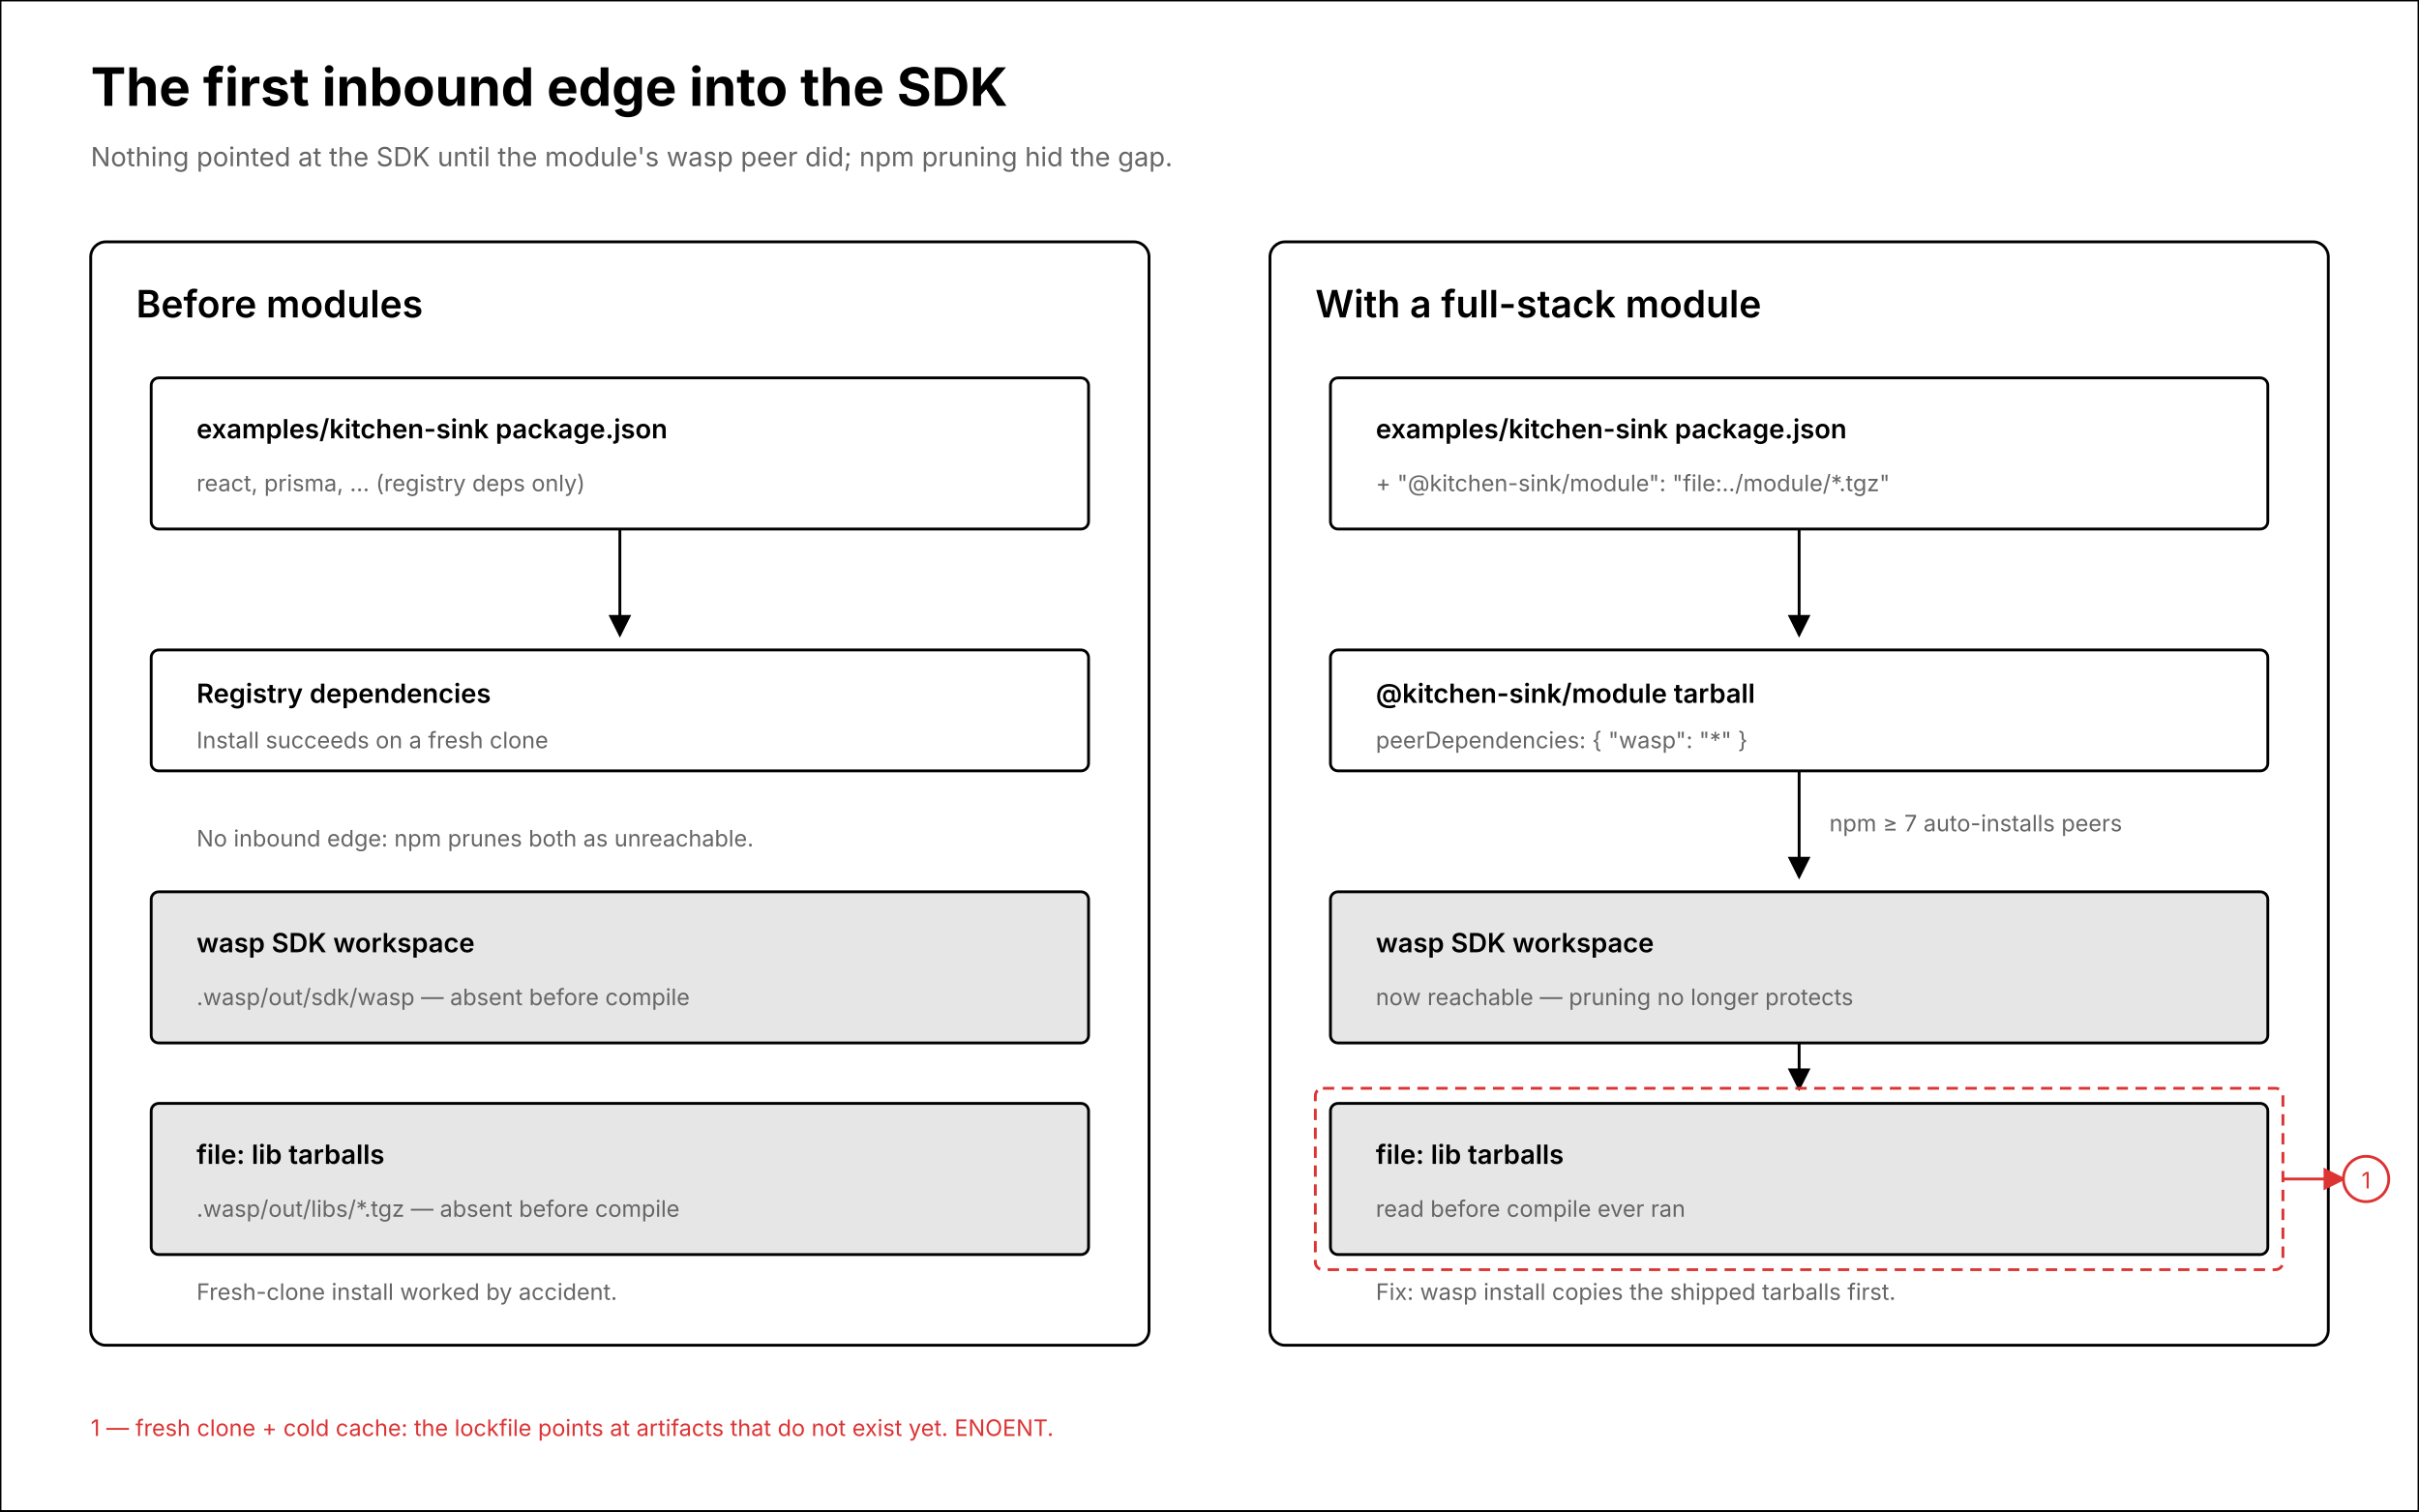
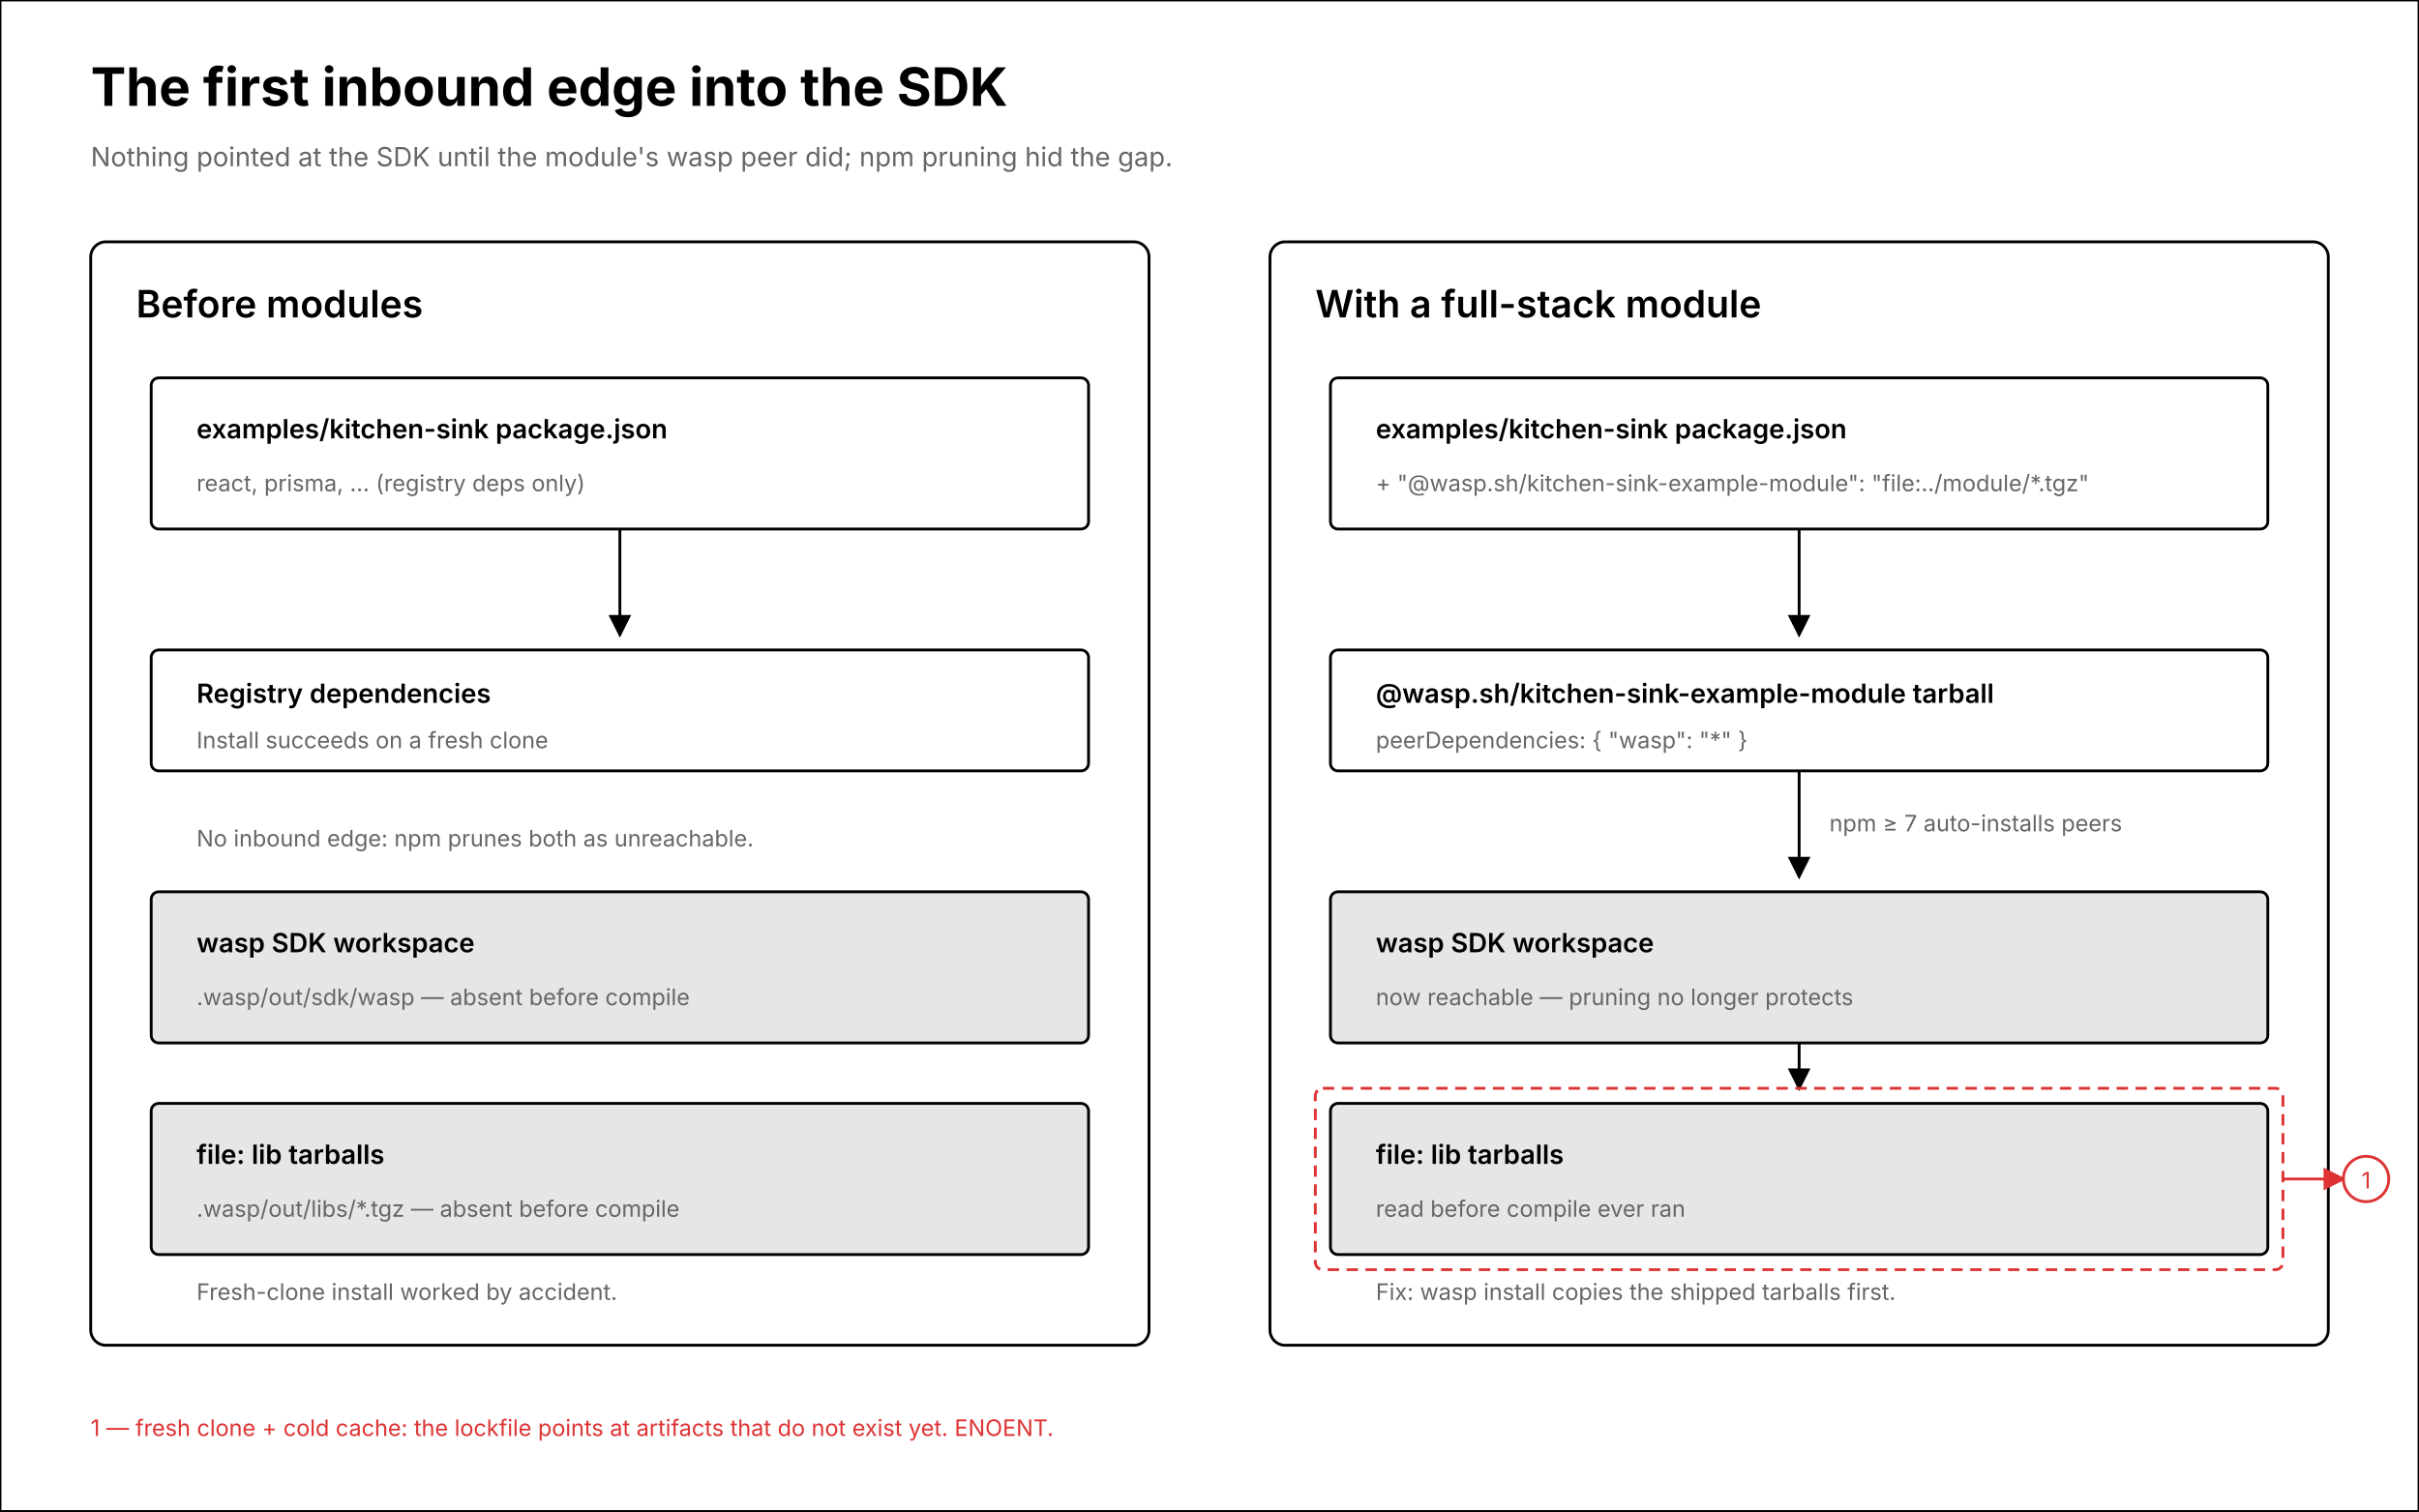
<svg xmlns="http://www.w3.org/2000/svg" width="1280" height="800" viewBox="0 0 1280 800" font-family="-apple-system, system-ui, sans-serif" fill="#fff" stroke="#000" stroke-width="1.5">
  <defs>
    <marker id="arrow" markerWidth="8" markerHeight="8" refX="7" refY="4" orient="auto">
      <path d="M0,0 L8,4 L0,8 Z" fill="#000" stroke="none" />
    </marker>
    <marker id="arrow-red" markerWidth="8" markerHeight="8" refX="7" refY="4" orient="auto">
      <path d="M0,0 L8,4 L0,8 Z" fill="#d33" stroke="none" />
    </marker>
  </defs>
  <rect x="0" y="0" width="1280" height="800" />
  <text x="48" y="56" font-size="28" font-weight="700" stroke="none" fill="#000">The first inbound edge into the SDK</text>
  <text x="48" y="88" font-size="14" stroke="none" fill="#666">Nothing pointed at the SDK until the module's wasp peer did; npm pruning hid the gap.</text>
  <g data-region="before">
    <rect x="48" y="128" width="560" height="584" rx="8" />
    <text x="72" y="168" font-size="20" font-weight="600" stroke="none" fill="#000">Before modules</text>
    <rect x="80" y="200" width="496" height="80" rx="4" />
    <text x="104" y="232" font-size="14" font-weight="600" stroke="none" fill="#000">examples/kitchen-sink package.json</text>
    <text x="104" y="260" font-size="12" stroke="none" fill="#666">react, prisma, ... (registry deps only)</text>
    <line x1="328" y1="280" x2="328" y2="336" marker-end="url(#arrow)" />
    <rect x="80" y="344" width="496" height="64" rx="4" />
    <text x="104" y="372" font-size="14" font-weight="600" stroke="none" fill="#000">Registry dependencies</text>
    <text x="104" y="396" font-size="12" stroke="none" fill="#666">Install succeeds on a fresh clone</text>
    <rect x="80" y="472" width="496" height="80" rx="4" fill="#e6e6e6" />
    <text x="104" y="504" font-size="14" font-weight="600" stroke="none" fill="#000">wasp SDK workspace</text>
    <text x="104" y="532" font-size="12" stroke="none" fill="#666">.wasp/out/sdk/wasp — absent before compile</text>
    <rect x="80" y="584" width="496" height="80" rx="4" fill="#e6e6e6" />
    <text x="104" y="616" font-size="14" font-weight="600" stroke="none" fill="#000">file: lib tarballs</text>
    <text x="104" y="644" font-size="12" stroke="none" fill="#666">.wasp/out/libs/*.tgz — absent before compile</text>
    <text x="104" y="448" font-size="12" stroke="none" fill="#666">No inbound edge: npm prunes both as unreachable.</text>
    <text x="104" y="688" font-size="12" stroke="none" fill="#666">Fresh-clone install worked by accident.</text>
  </g>
  <g data-region="after">
    <rect x="672" y="128" width="560" height="584" rx="8" />
    <text x="696" y="168" font-size="20" font-weight="600" stroke="none" fill="#000">With a full-stack module</text>
    <rect x="704" y="200" width="496" height="80" rx="4" />
    <text x="728" y="232" font-size="14" font-weight="600" stroke="none" fill="#000">examples/kitchen-sink package.json</text>
-     <text x="728" y="260" font-size="12" stroke="none" fill="#666">+ "@kitchen-sink/module": "file:../module/*.tgz"</text>
+     <text x="728" y="260" font-size="12" stroke="none" fill="#666">+ "@wasp.sh/kitchen-sink-example-module": "file:../module/*.tgz"</text>
    <line x1="952" y1="280" x2="952" y2="336" marker-end="url(#arrow)" />
    <rect x="704" y="344" width="496" height="64" rx="4" />
-     <text x="728" y="372" font-size="14" font-weight="600" stroke="none" fill="#000">@kitchen-sink/module tarball</text>
+     <text x="728" y="372" font-size="14" font-weight="600" stroke="none" fill="#000">@wasp.sh/kitchen-sink-example-module tarball</text>
    <text x="728" y="396" font-size="12" stroke="none" fill="#666">peerDependencies: { "wasp": "*" }</text>
    <line x1="952" y1="408" x2="952" y2="464" marker-end="url(#arrow)" />
    <text x="968" y="440" font-size="12" stroke="none" fill="#666">npm ≥ 7 auto-installs peers</text>
    <rect x="704" y="472" width="496" height="80" rx="4" fill="#e6e6e6" />
    <text x="728" y="504" font-size="14" font-weight="600" stroke="none" fill="#000">wasp SDK workspace</text>
    <text x="728" y="532" font-size="12" stroke="none" fill="#666">now reachable — pruning no longer protects</text>
    <line x1="952" y1="552" x2="952" y2="576" marker-end="url(#arrow)" />
    <rect x="704" y="584" width="496" height="80" rx="4" fill="#e6e6e6" />
    <text x="728" y="616" font-size="14" font-weight="600" stroke="none" fill="#000">file: lib tarballs</text>
    <text x="728" y="644" font-size="12" stroke="none" fill="#666">read before compile ever ran</text>
    <text x="728" y="688" font-size="12" stroke="none" fill="#666">Fix: wasp install copies the shipped tarballs first.</text>
  </g>
  <g data-region="annotations" stroke="#d33" stroke-dasharray="6 4">
    <rect x="696" y="576" width="512" height="96" rx="4" fill="none" />
    <line x1="1208" y1="624" x2="1240" y2="624" marker-end="url(#arrow-red)" stroke-dasharray="none" />
    <circle cx="1252" cy="624" r="12" fill="#fff" stroke-dasharray="none" />
    <text x="1252" y="629" font-size="12" text-anchor="middle" stroke="none" fill="#d33">1</text>
  </g>
  <text x="48" y="760" font-size="12" stroke="none" fill="#d33">1 — fresh clone + cold cache: the lockfile points at artifacts that do not exist yet. ENOENT.</text>
</svg>
